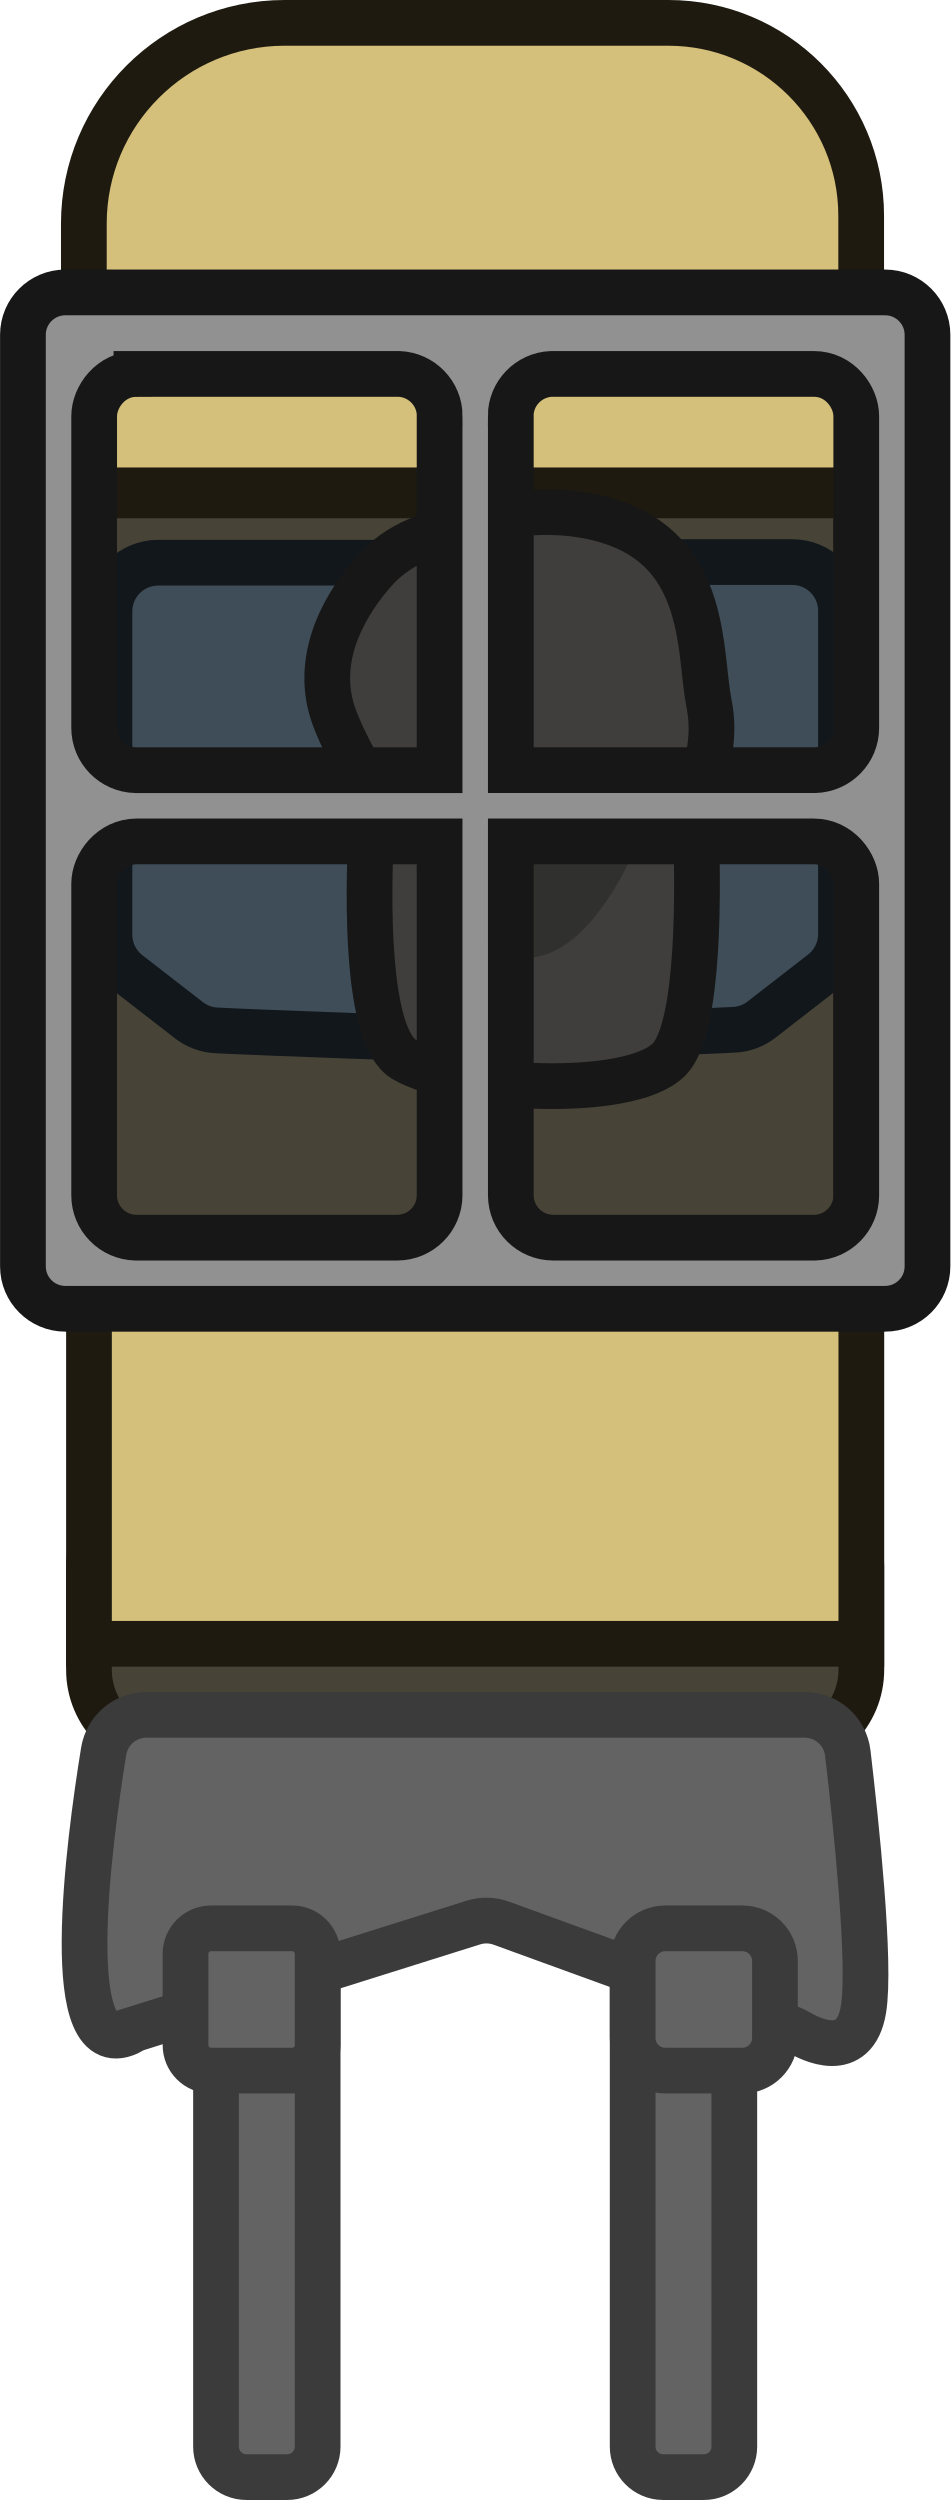
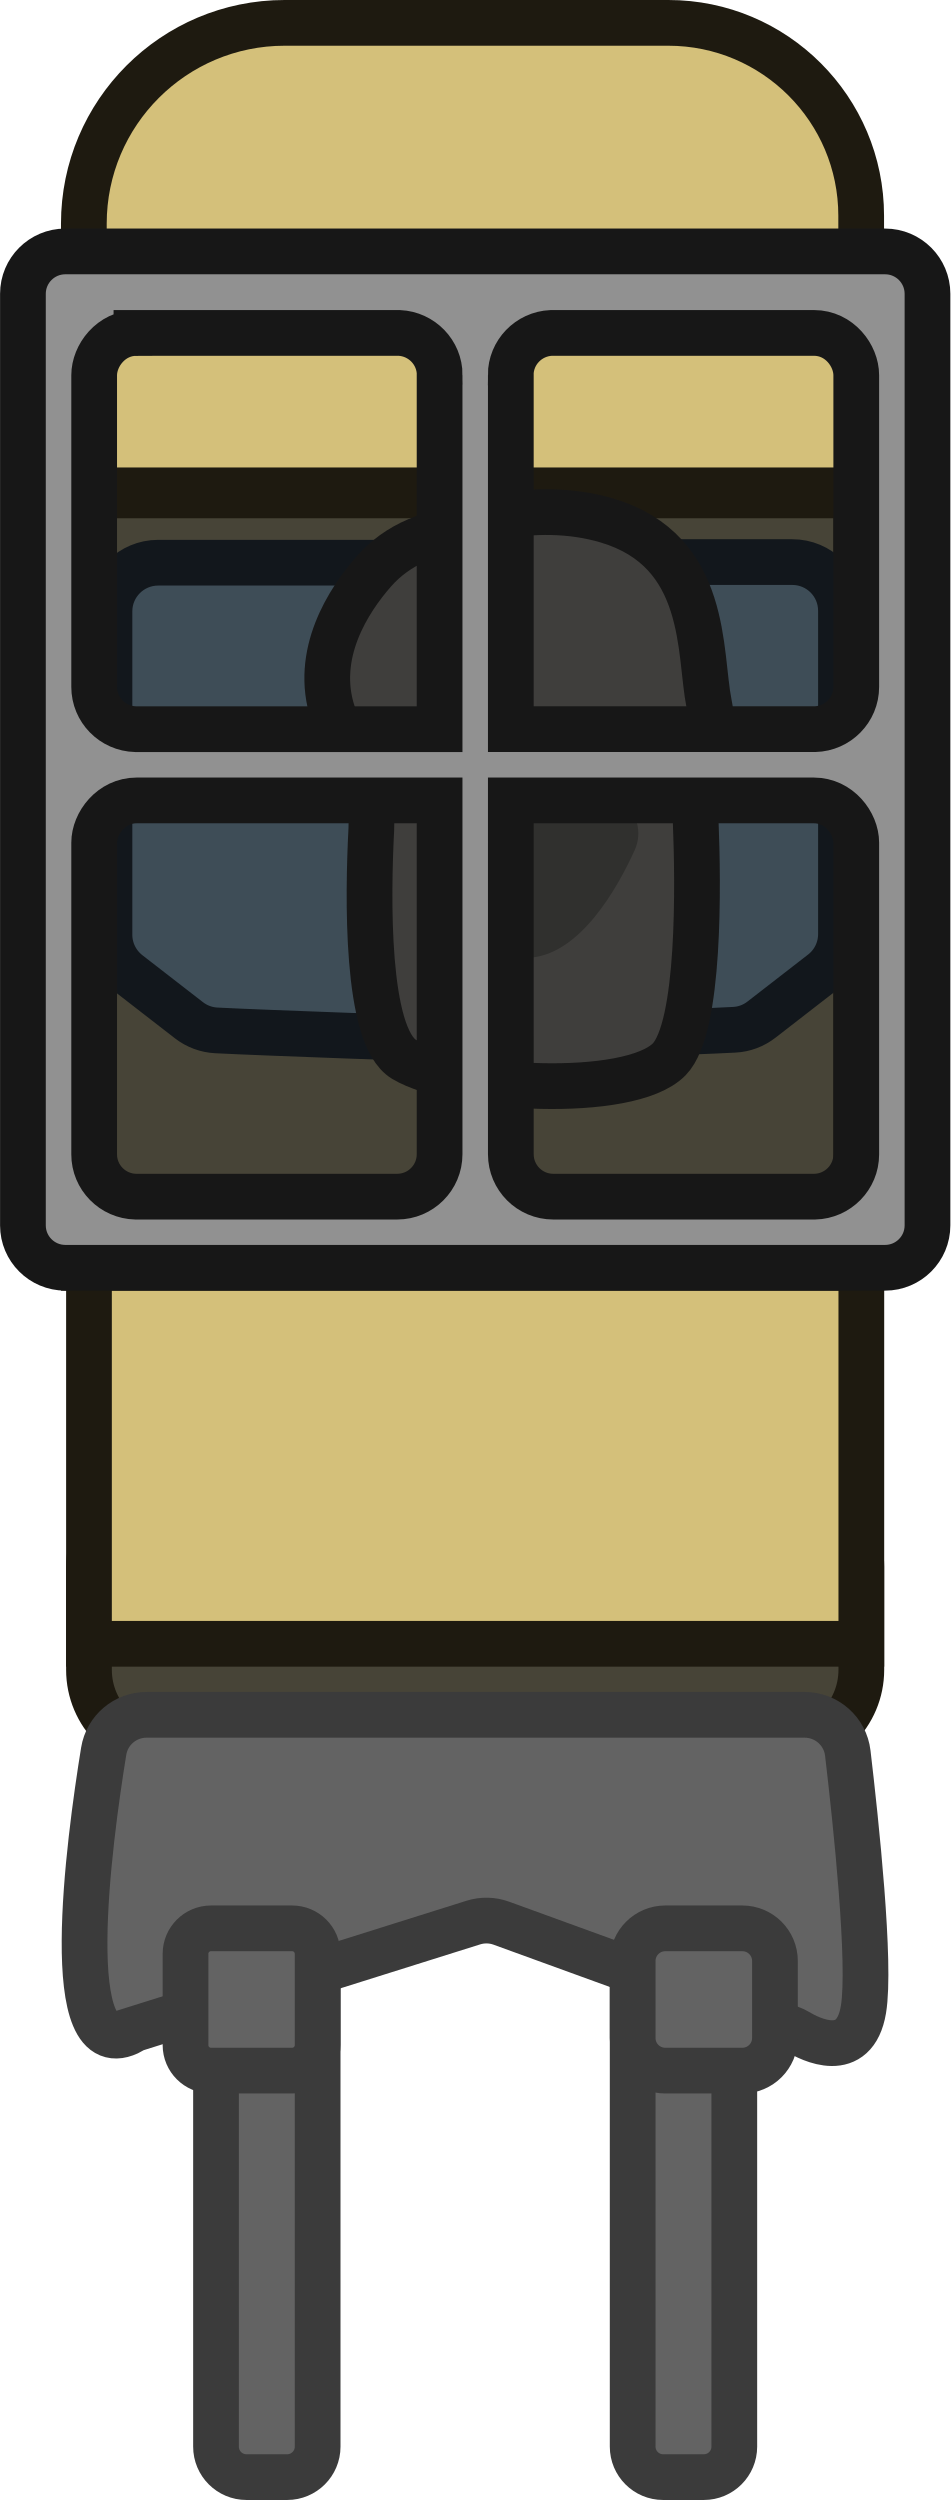
<svg xmlns="http://www.w3.org/2000/svg" width="189.638" height="498.888" viewBox="0 0 50.175 131.998" version="1.1" id="svg1">
  <defs id="defs1" />
  <g id="layer1" transform="translate(-126.4707,-96.04375)">
    <g id="g29348-2-2-6" transform="matrix(0,-0.572973,0.572973,0,85.5834,339.1275)">
      <rect class="cls-20" x="307.425" y="79.086" width="71.172" height="71.172" id="rect579-7-9-19-7" style="fill:#474437;stroke:#1e1a10;stroke-width:4.214px;stroke-miterlimit:10;stroke-opacity:1" />
      <rect class="cls-20" x="262.955" y="79.559" width="24.348" height="71.172" rx="7.426" ry="7.426" id="rect581-8-4-55-5" style="fill:#474437;stroke:#1e1a10;stroke-width:4.214px;stroke-miterlimit:10;stroke-opacity:1" />
      <path class="cls-21" d="m 379.065,79.086 h 24.573 c 10.217,0 18.505,8.297 18.505,18.505 v 35.352 c 0,9.814 -7.969,17.774 -17.774,17.774 h -25.304 z" id="path583-5-8-3-9" style="fill:#d4c07a;stroke:#1e1a10;stroke-width:4.214px;stroke-miterlimit:10;stroke-opacity:1" />
      <rect class="cls-21" x="272.775" y="79.559" width="34.65" height="71.172" id="rect585-61-1-5-4" style="fill:#d4c07a;stroke:#1e1a10;stroke-width:4.214px;stroke-miterlimit:10;stroke-opacity:1" />
      <path class="cls-18" d="m 372.454,113.005 v 31.363 c 0,2.482 -2.004,4.486 -4.486,4.486 h -29.799 c -1.386,0 -2.688,-0.637 -3.54,-1.732 l -4.336,-5.591 c -0.562,-0.721 -0.89,-1.592 -0.936,-2.51 -0.197,-3.671 -0.73,-18.505 -0.862,-26.69 0,0 0.581,-16.791 0.805,-21.052 0.047,-0.908 0.375,-1.789 0.936,-2.51 l 4.336,-5.591 c 0.852,-1.086 2.154,-1.732 3.54,-1.732 h 29.799 c 2.482,0 4.486,2.013 4.486,4.486 v 27.074 z" id="path587-2-3-8-9" style="fill:#3e4d57;stroke:#12171c;stroke-width:4.214px;stroke-miterlimit:10;stroke-opacity:1" />
      <path class="cls-19" d="m 353.668,104.258 c -1.779,0.965 -3.783,1.423 -5.806,1.32 -6.078,-0.318 -19.095,-0.553 -21.23,3.015 -2.809,4.682 -3.746,20.762 0,24.433 2.941,2.875 16.238,2.669 21.848,2.444 1.405,-0.056 2.819,0.14 4.139,0.627 1.526,0.571 3.999,1.161 6.799,0.599 4.682,-0.936 14.047,0 16.857,-9.365 2.032,-6.789 -0.356,-14.066 -1.826,-17.559 -0.646,-1.536 -1.629,-2.894 -2.884,-3.989 -2.603,-2.276 -7.585,-5.563 -13.083,-3.737 -1.405,0.468 -3.278,1.405 -4.795,2.229 z" id="path589-9-1-5-3" style="fill:#3f3e3c;stroke:#171717;stroke-width:4.214px;stroke-miterlimit:10;stroke-opacity:1" />
      <path class="cls-11" d="m 346.176,110.898 c 1.358,-0.44 2.875,-0.094 3.83,0.965 1.18,1.311 2.369,3.83 2.369,8.662 0,4.252 -0.918,6.705 -1.938,8.129 -1.021,1.423 -2.912,1.92 -4.514,1.199 -3.268,-1.48 -9.936,-5.085 -9.936,-10.039 0,-4.954 7.024,-7.904 10.189,-8.925 z" id="path591-6-4-7-7" style="fill:#30302e;stroke-width:0.936" />
-       <path id="path593-4-1-6-9" style="fill:#919191;stroke:#171717;stroke-width:4.214px;stroke-miterlimit:10;stroke-opacity:1" class="cls-16" d="m 397.303,77.377 c 0,-2.154 -1.751,-3.905 -3.905,-3.905 h -85.846 c -2.154,0 -3.905,1.751 -3.905,3.905 v 75.545 c 0,2.154 1.751,3.905 3.905,3.905 h 85.846 c 2.154,0 3.905,-1.751 3.905,-3.905 z m -7.51,6.555 v 24.218 c -0.096,2.069 -1.794,3.727 -3.887,3.727 l -0.009,-0.009 H 353.279 V 83.845 c 0.053,-2.108 1.775,-3.808 3.895,-3.808 h 28.722 c 1.795,0 3.896,1.545 3.896,3.895 z m 0,38.217 v 24.218 c 0,2.35 -2.101,3.896 -3.896,3.896 h -28.722 c -2.12,0 -3.842,-1.7 -3.895,-3.808 v -28.023 h 32.617 l 0.009,-0.01 c 2.093,0 3.792,1.657 3.887,3.727 z M 346.714,83.951 v 27.917 h -32.608 c -2.154,0 -3.905,-1.751 -3.905,-3.905 V 83.853 c 0.049,-2.112 1.773,-3.816 3.896,-3.816 h 28.722 c 1.786,0 3.895,1.575 3.895,3.914 z m 0,34.481 v 27.916 c 0,2.339 -2.109,3.915 -3.895,3.915 h -28.722 c -2.123,0 -3.847,-1.704 -3.896,-3.816 v -24.11 c 0,-2.154 1.751,-3.904 3.905,-3.904 z" />
+       <path id="path593-4-1-6-9" style="fill:#919191;stroke:#171717;stroke-width:4.214px;stroke-miterlimit:10;stroke-opacity:1" class="cls-16" d="m 401.081,77.377 c 0,-2.154 -1.751,-3.905 -3.905,-3.905 h -85.846 c -2.154,0 -3.905,1.751 -3.905,3.905 v 75.545 c 0,2.154 1.751,3.905 3.905,3.905 h 85.846 c 2.154,0 3.905,-1.751 3.905,-3.905 z m -7.51,6.555 v 24.218 c -0.096,2.069 -1.794,3.727 -3.887,3.727 l -0.009,-0.009 H 357.057 V 83.845 c 0.053,-2.108 1.775,-3.808 3.895,-3.808 h 28.722 c 1.795,0 3.896,1.545 3.896,3.895 z m 0,38.217 v 24.218 c 0,2.35 -2.101,3.896 -3.896,3.896 h -28.722 c -2.12,0 -3.842,-1.7 -3.895,-3.808 v -28.023 h 32.617 l 0.009,-0.01 c 2.093,0 3.792,1.657 3.887,3.727 z M 350.492,83.951 v 27.917 h -32.608 c -2.154,0 -3.905,-1.751 -3.905,-3.905 V 83.853 c 0.049,-2.112 1.773,-3.816 3.896,-3.816 h 28.722 c 1.786,0 3.895,1.575 3.895,3.914 z m 0,34.481 v 27.916 c 0,2.339 -2.109,3.915 -3.895,3.915 h -28.722 c -2.123,0 -3.847,-1.704 -3.896,-3.816 v -24.11 c 0,-2.154 1.751,-3.904 3.905,-3.904 z" />
      <rect class="cls-17" x="195.984" y="129.66" width="56.189" height="9.365" rx="2.809" ry="2.809" id="rect595-9-4-0-9" style="fill:#636363;stroke:#3b3b3b;stroke-width:4.214px;stroke-miterlimit:10;stroke-opacity:1;fill-opacity:1" />
      <rect class="cls-17" x="195.984" y="91.265" width="56.189" height="9.365" rx="2.809" ry="2.809" id="rect597-7-6-76-9" style="fill:#636363;stroke:#3b3b3b;stroke-width:4.214px;stroke-miterlimit:10;stroke-opacity:1;fill-opacity:1" />
      <path class="cls-17" d="m 237.189,83.499 9.899,31.484 c 0.262,0.843 0.243,1.742 -0.056,2.566 l -9.693,26.652 c -0.084,0.234 -0.187,0.459 -0.318,0.674 -0.674,1.114 -2.8,5.235 2.051,6.05 4.195,0.702 17.269,-0.693 23.627,-1.442 2.013,-0.234 3.531,-1.948 3.531,-3.98 V 84.867 c 0,-1.967 -1.414,-3.634 -3.353,-3.952 -8.41,-1.367 -29.532,-4.195 -25.767,2.585 z" id="path599-9-3-85-1" style="fill:#636363;stroke:#3b3b3b;stroke-width:4.214px;stroke-miterlimit:10;stroke-opacity:1;fill-opacity:1" />
      <rect class="cls-17" x="233.443" y="88.455" width="13.111" height="12.174" rx="2.351" ry="2.351" id="rect601-80-8-6-6" style="fill:#636363;stroke:#3b3b3b;stroke-width:4.214px;stroke-miterlimit:10;stroke-opacity:1;fill-opacity:1" />
      <rect class="cls-17" x="233.443" y="129.66" width="13.111" height="13.111" rx="3.006" ry="3.006" id="rect603-31-5-77-7" style="fill:#636363;stroke:#3b3b3b;stroke-width:4.214px;stroke-miterlimit:10;stroke-opacity:1;fill-opacity:1" />
    </g>
  </g>
</svg>
